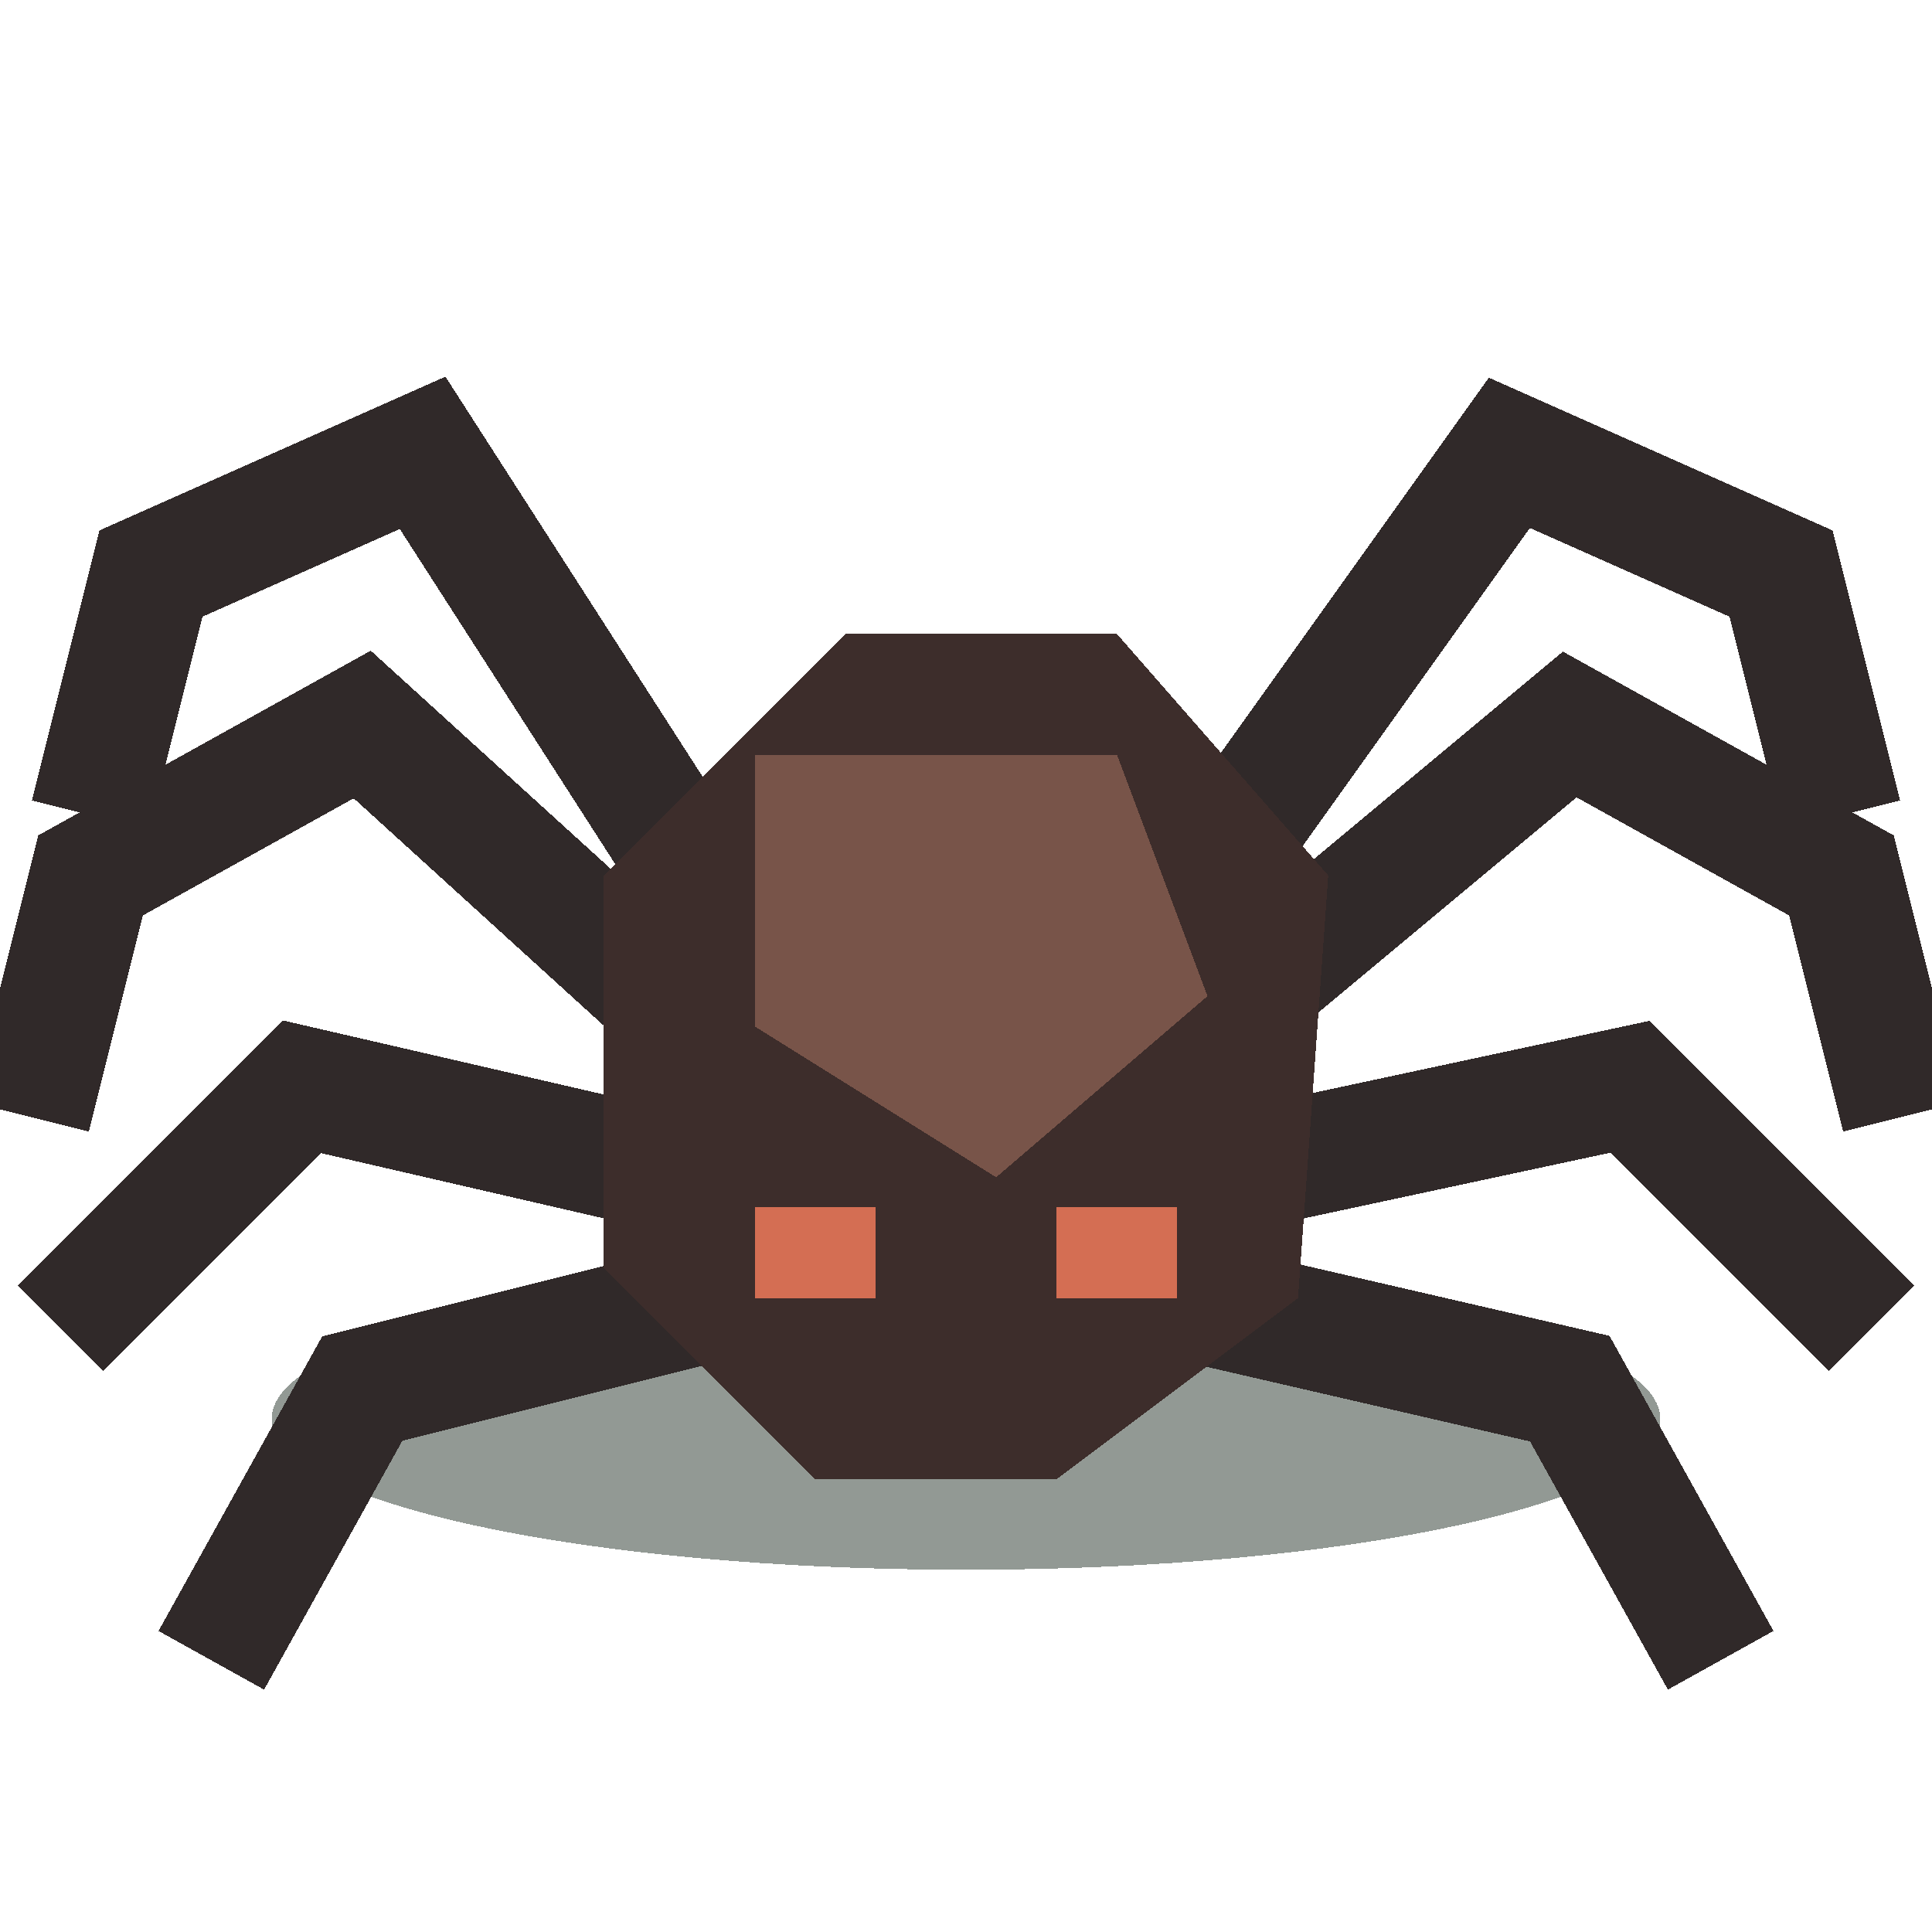
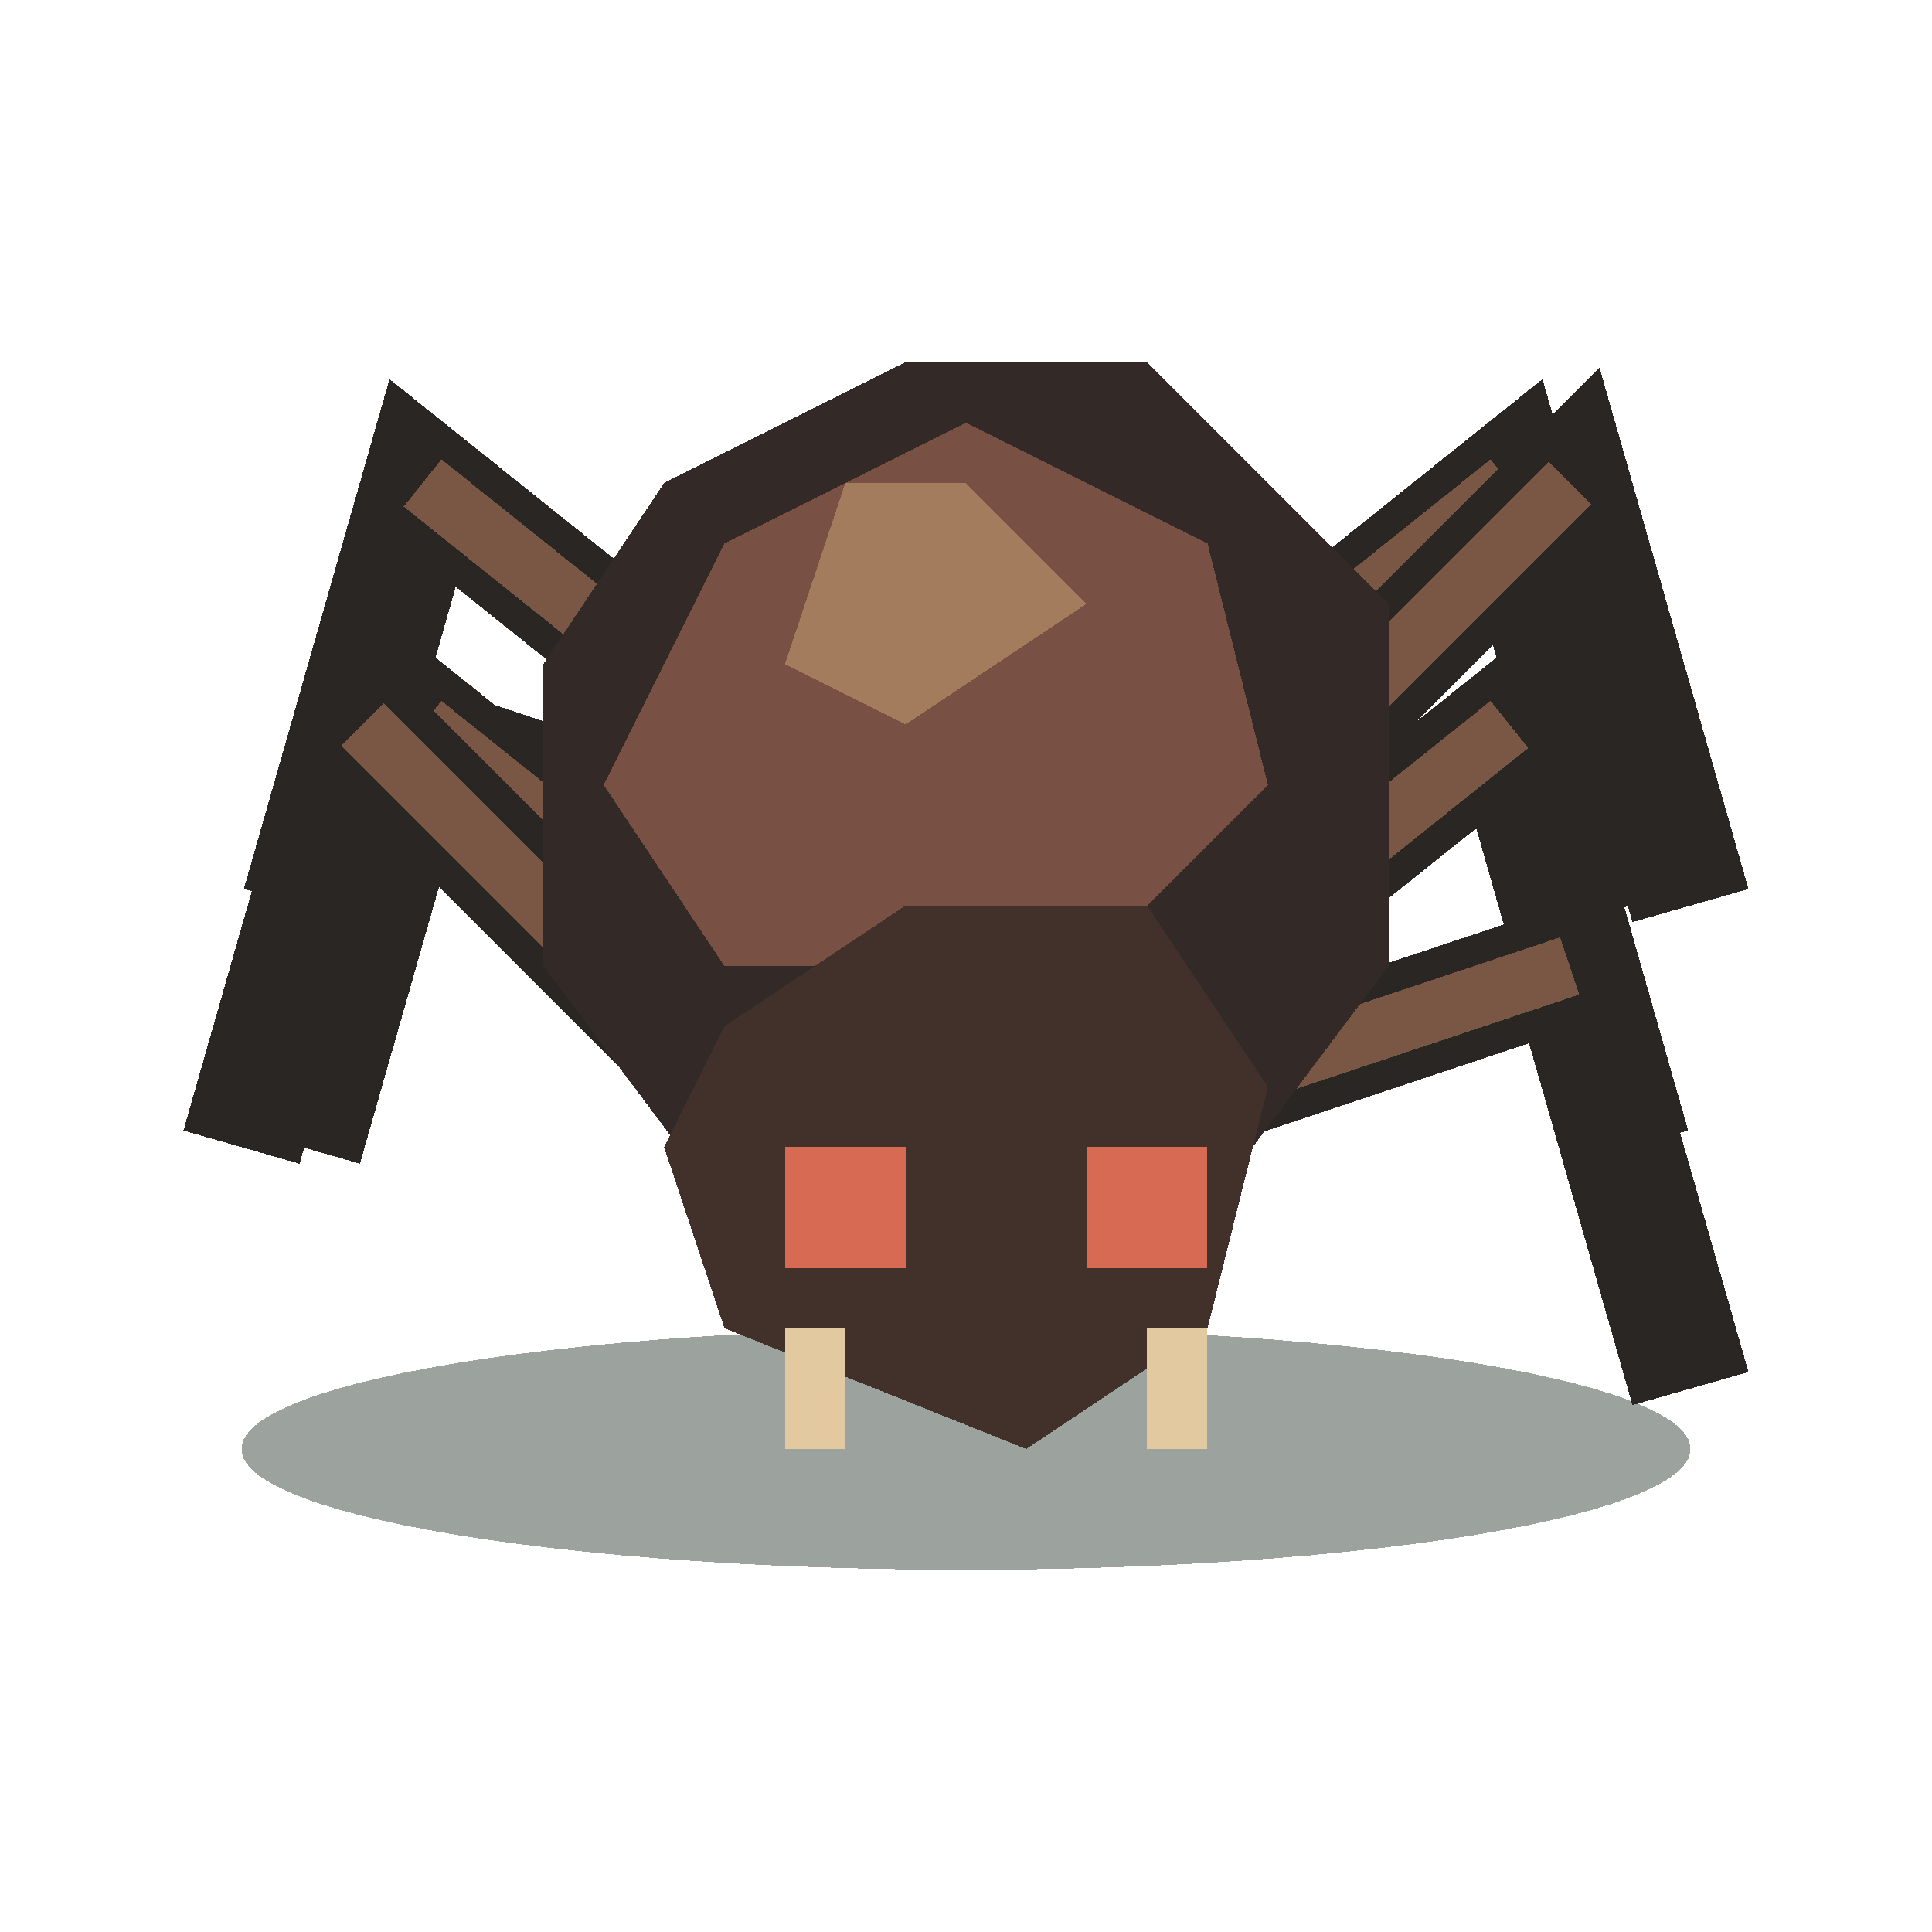
- <svg xmlns="http://www.w3.org/2000/svg" width="64" height="64" viewBox="0 0 64 64" shape-rendering="crispEdges">
-   <ellipse cx="32" cy="47" rx="23" ry="5" fill="#26332a" opacity=".5" />
-   <path d="M23 29L14 15 5 19 3 27M23 34L12 24 3 29 1 37M23 39L10 36 2 44M24 43L12 46 7 55M40 29L50 15 59 19 61 27M40 34L52 24 61 29 63 37M40 39L54 36 62 44M39 43L52 46 57 55" stroke="#302929" stroke-width="4" fill="none" />
-   <path d="M20 29L28 21H37L44 29 43 43 35 49H27L20 42Z" fill="#3d2d2b" />
-   <path d="M25 25H37L40 33 33 39 25 34Z" fill="#785449" />
-   <rect x="25" y="40" width="4" height="3" fill="#d46e53" />
-   <rect x="35" y="40" width="4" height="3" fill="#d46e53" />
+ <svg xmlns="http://www.w3.org/2000/svg" width="64" height="64" viewBox="0 0 32 32" shape-rendering="crispEdges">
+   <ellipse cx="16" cy="24" rx="12" ry="2" fill="#233128" opacity=".45" />
+   <path d="M12 12L7 8L5 15" stroke="#292623" stroke-width="2" fill="none" />
+   <path d="M12 12L7 8" stroke="#795744" stroke-width="1" fill="none" />
+   <path d="M12 14L6 12L4 19" stroke="#292623" stroke-width="2" fill="none" />
+   <path d="M12 14L6 12" stroke="#795744" stroke-width="1" fill="none" />
+   <path d="M12 16L7 12L5 19" stroke="#292623" stroke-width="2" fill="none" />
+   <path d="M12 16L7 12" stroke="#795744" stroke-width="1" fill="none" />
+   <path d="M12 18L6 12L4 19" stroke="#292623" stroke-width="2" fill="none" />
+   <path d="M12 18L6 12" stroke="#795744" stroke-width="1" fill="none" />
+   <path d="M20 12L25 8L27 15" stroke="#292623" stroke-width="2" fill="none" />
+   <path d="M20 12L25 8" stroke="#795744" stroke-width="1" fill="none" />
+   <path d="M20 14L26 8L28 15" stroke="#292623" stroke-width="2" fill="none" />
+   <path d="M20 14L26 8" stroke="#795744" stroke-width="1" fill="none" />
+   <path d="M20 16L25 12L27 19" stroke="#292623" stroke-width="2" fill="none" />
+   <path d="M20 16L25 12" stroke="#795744" stroke-width="1" fill="none" />
+   <path d="M20 18L26 16L28 23" stroke="#292623" stroke-width="2" fill="none" />
+   <path d="M20 18L26 16" stroke="#795744" stroke-width="1" fill="none" />
+   <path d="M11 8L15 6H19L23 10V16L20 20H12L9 16V11Z" fill="#332a28" />
+   <path d="M12 9L16 7L20 9L21 13L18 16H12L10 13Z" fill="#785044" />
+   <path d="M14 8L16 8L18 10L15 12L13 11Z" fill="#a27c5d" />
+   <path d="M12 17L15 15H19L21 18L20 22L17 24L12 22L11 19Z" fill="#42312b" />
+   <rect x="13" y="19" width="2" height="2" fill="#d76a53" />
+   <rect x="18" y="19" width="2" height="2" fill="#d76a53" />
+   <rect x="13" y="22" width="1" height="2" fill="#e3c9a0" />
+   <rect x="19" y="22" width="1" height="2" fill="#e3c9a0" />
</svg>
